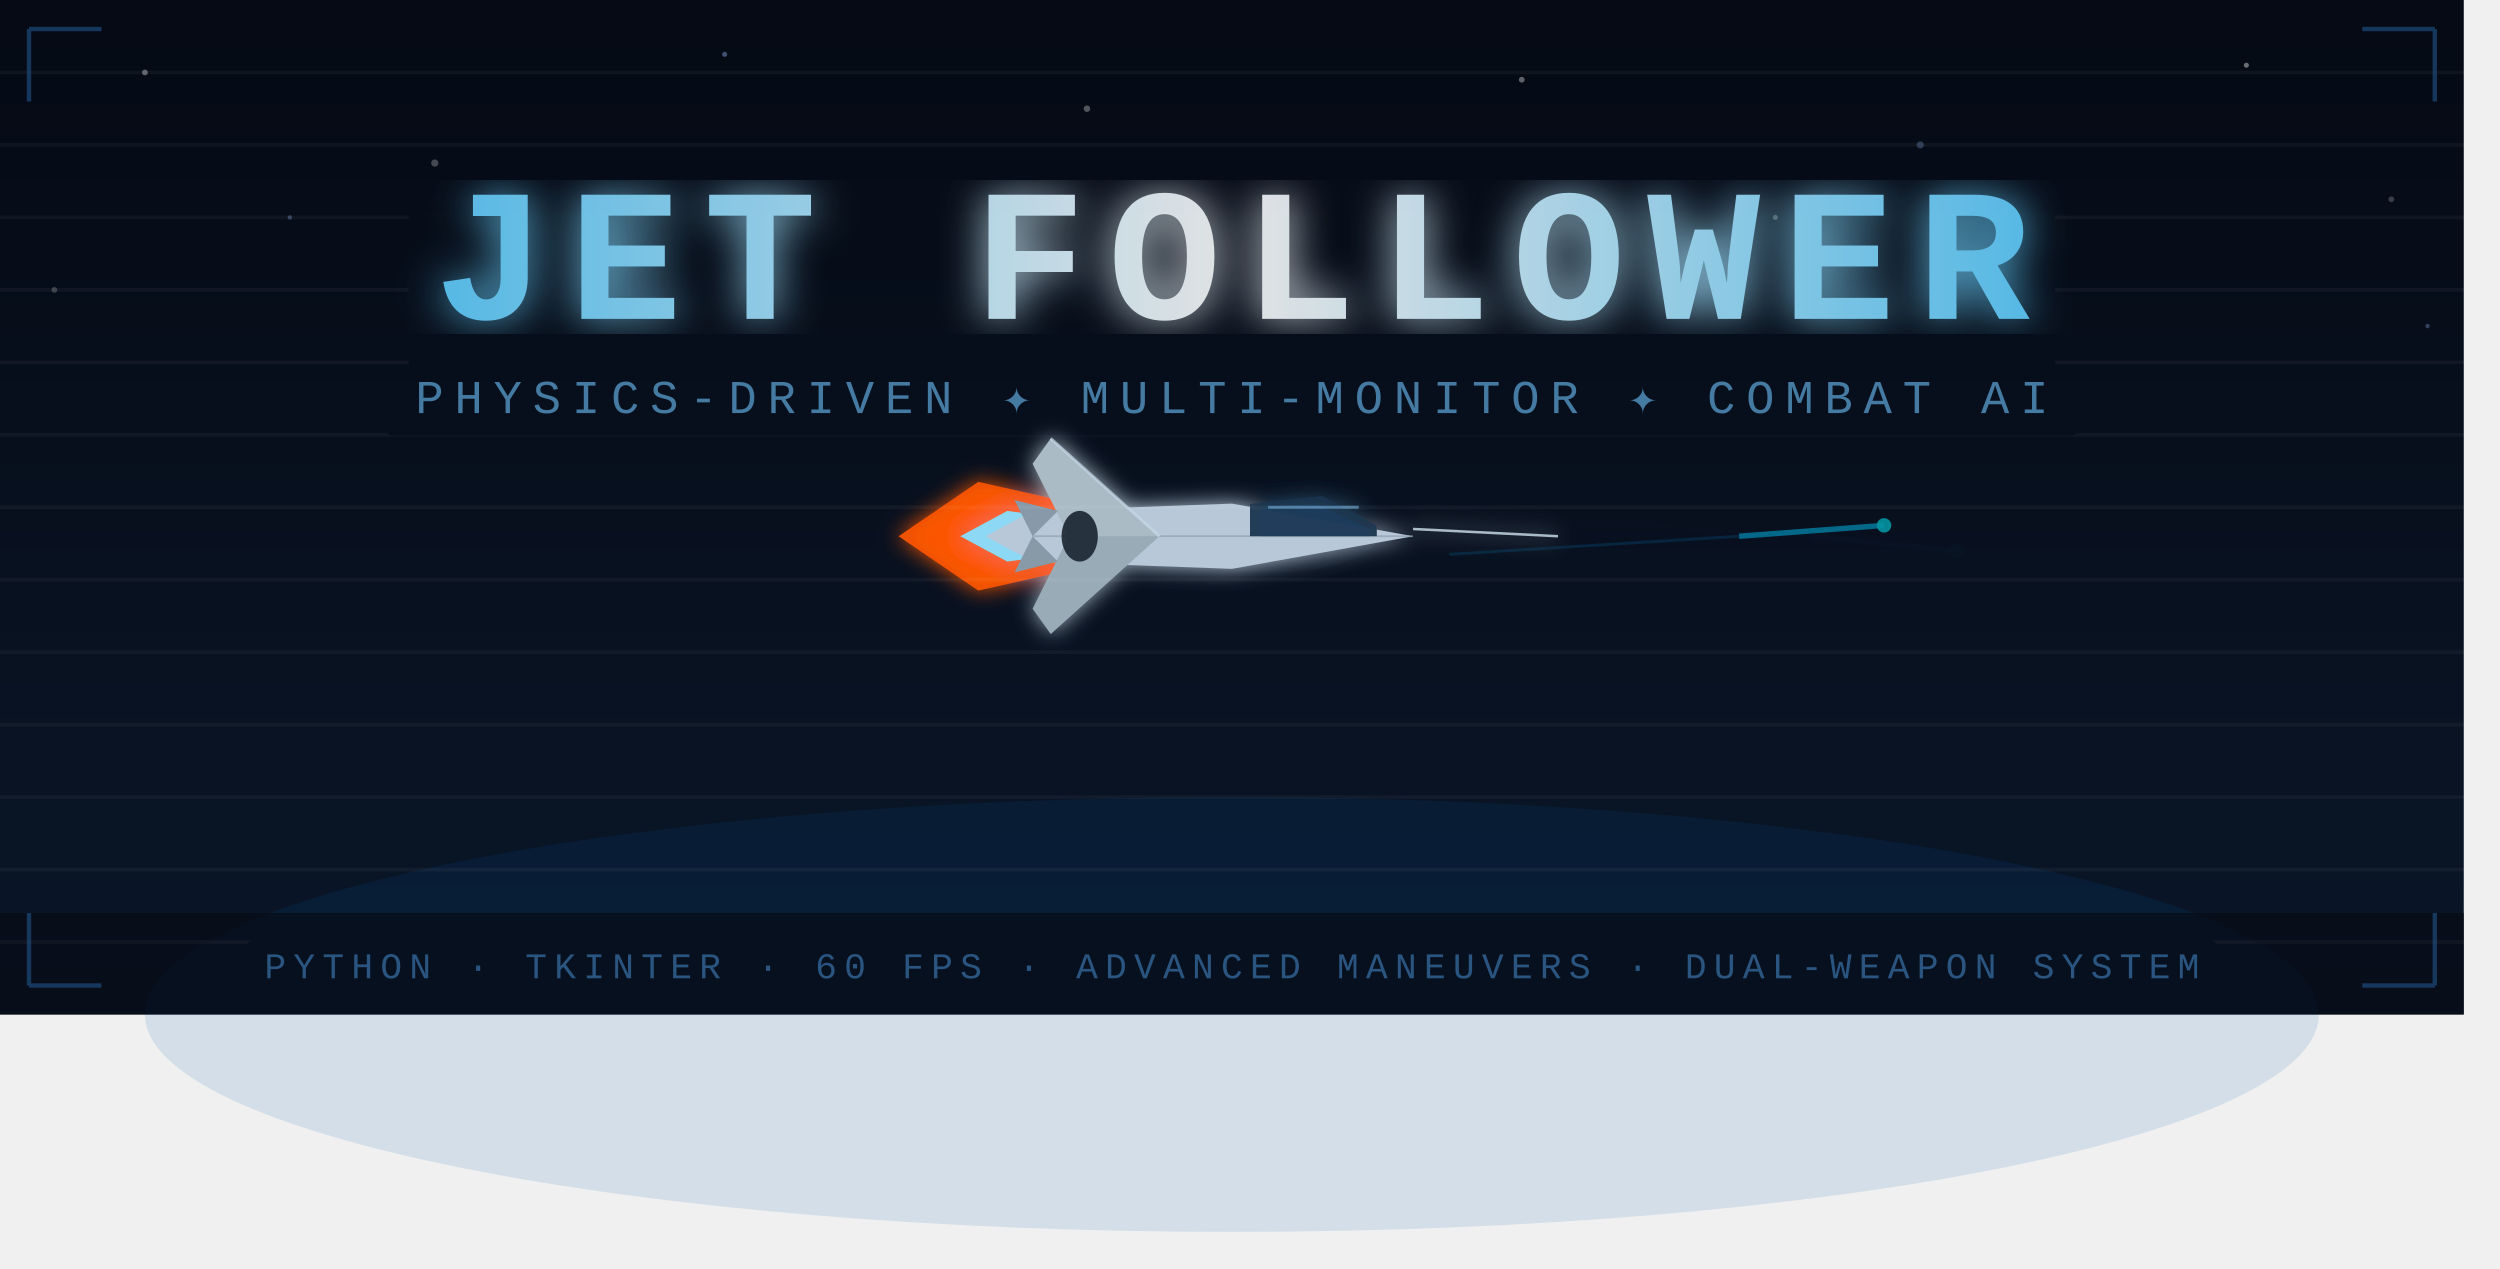
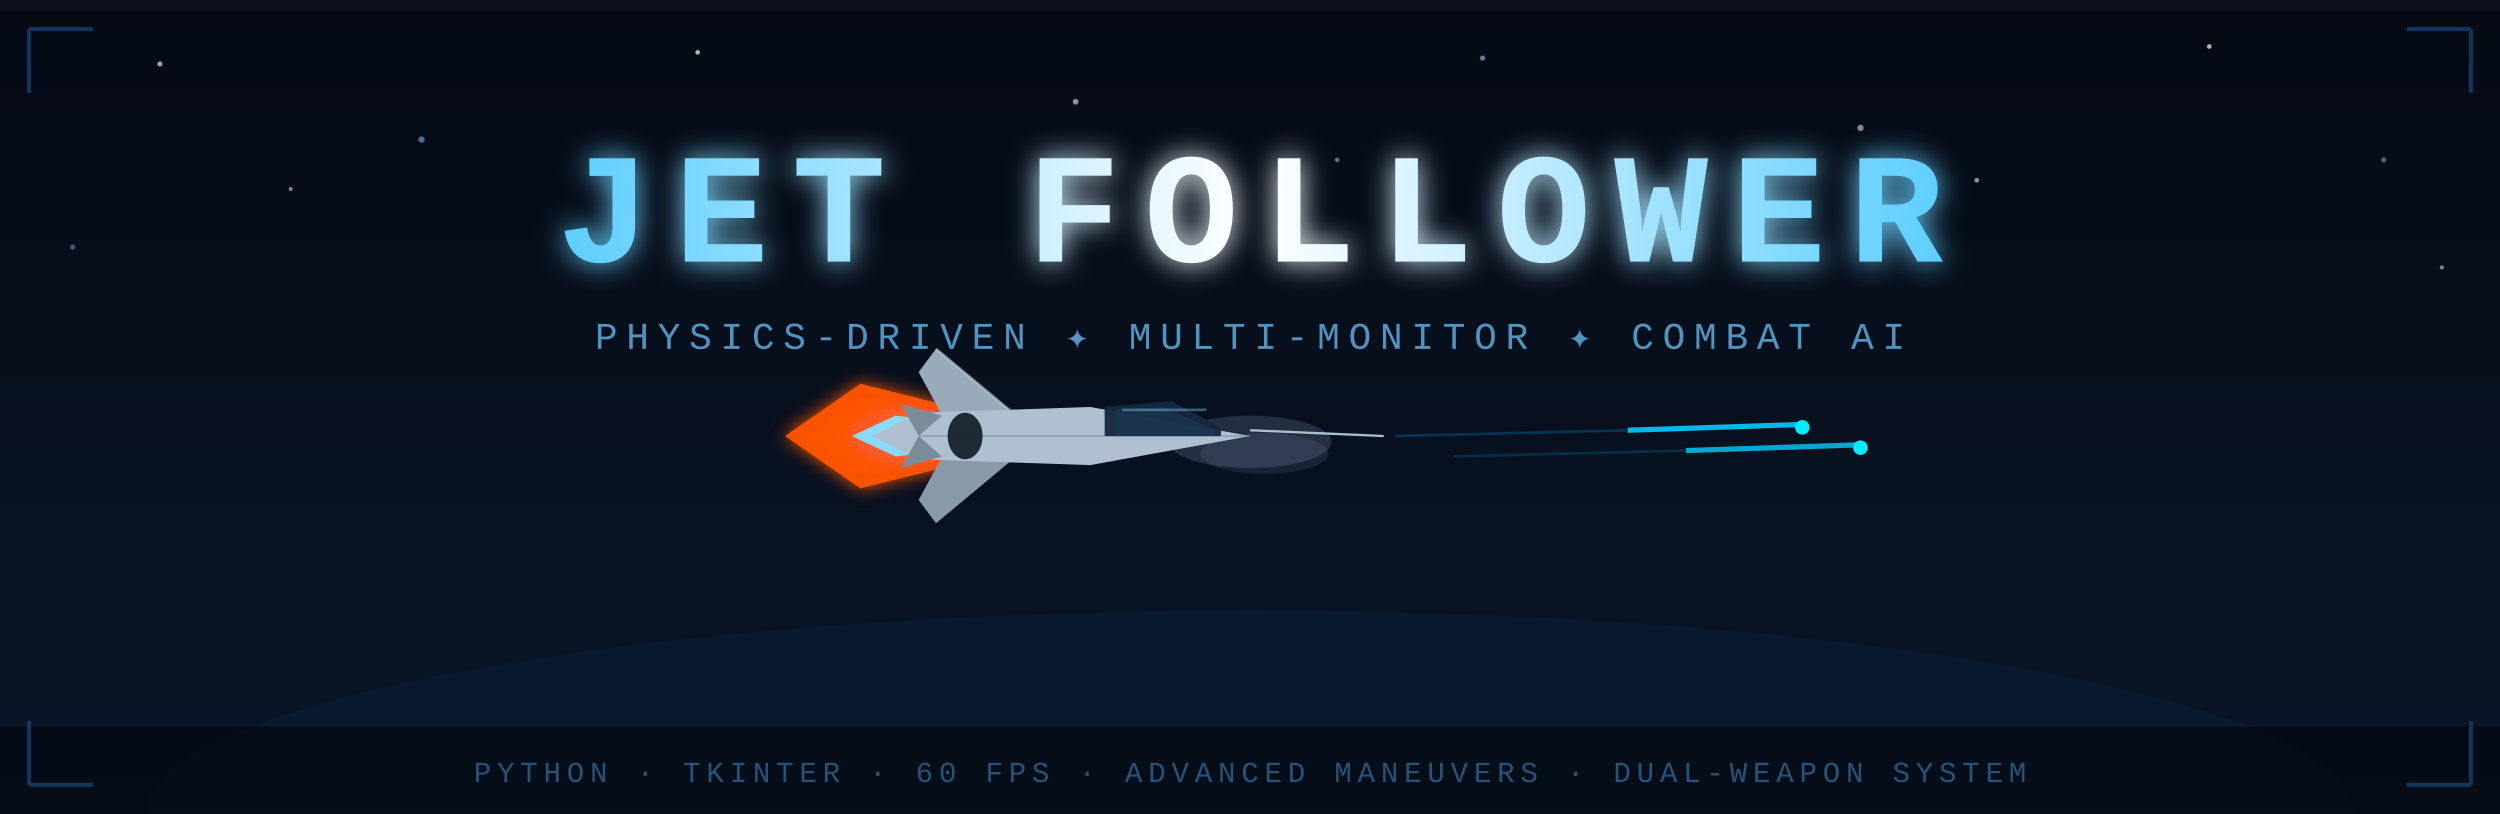
- <svg xmlns="http://www.w3.org/2000/svg" width="100%" viewBox="0 0 690 350" role="img" style="">
+ <svg xmlns="http://www.w3.org/2000/svg" width="860" height="280" viewBox="0 0 860 280" role="img">
  <defs>
    <linearGradient id="sky" x1="0" y1="0" x2="0" y2="1">
      <stop offset="0%" stop-color="#050A14" />
      <stop offset="100%" stop-color="#0A1628" />
-     </linearGradient>
-     <linearGradient id="afterburn" x1="1" y1="0" x2="0" y2="0">
-       <stop offset="0%" stop-color="#00C8FF" stop-opacity="0" />
-       <stop offset="30%" stop-color="#0099FF" stop-opacity="0.9" />
-       <stop offset="60%" stop-color="#FF6600" stop-opacity="0.8" />
-       <stop offset="100%" stop-color="#FF3300" stop-opacity="0.3" />
-     </linearGradient>
-     <linearGradient id="trailgrad" x1="1" y1="0" x2="0" y2="0">
-       <stop offset="0%" stop-color="#FF4400" stop-opacity="0" />
-       <stop offset="40%" stop-color="#FF6600" stop-opacity="0.6" />
-       <stop offset="100%" stop-color="#FF9900" stop-opacity="0.2" />
-     </linearGradient>
-     <linearGradient id="smokegrad" x1="1" y1="0" x2="0" y2="0">
-       <stop offset="0%" stop-color="#8899BB" stop-opacity="0" />
-       <stop offset="100%" stop-color="#8899BB" stop-opacity="0.18" />
    </linearGradient>
    <linearGradient id="titlegrad" x1="0" y1="0" x2="1" y2="0">
      <stop offset="0%" stop-color="#60CFFF" />
      <stop offset="50%" stop-color="#FFFFFF" />
      <stop offset="100%" stop-color="#60CFFF" />
    </linearGradient>
-     <filter id="glow">
+     <filter id="softglow" x="-30%" y="-30%" width="160%" height="160%">
+       <feGaussianBlur in="SourceGraphic" stdDeviation="5" result="blur" />
+       <feMerge>
+         <feMergeNode in="blur" />
+         <feMergeNode in="SourceGraphic" />
+       </feMerge>
+     </filter>
+     <filter id="flameglow" x="-50%" y="-50%" width="200%" height="200%">
      <feGaussianBlur in="SourceGraphic" stdDeviation="3" result="blur" />
      <feMerge>
        <feMergeNode in="blur" />
        <feMergeNode in="SourceGraphic" />
      </feMerge>
    </filter>
-     <filter id="softglow">
-       <feGaussianBlur in="SourceGraphic" stdDeviation="6" result="blur" />
-       <feMerge>
-         <feMergeNode in="blur" />
-         <feMergeNode in="SourceGraphic" />
-       </feMerge>
-     </filter>
-     <mask id="imagine-text-gaps-7lav9x" maskUnits="userSpaceOnUse">
-       <rect x="0" y="0" width="690" height="350" fill="white" />
-       <rect x="112.767" y="42.267" width="454.467" height="63.733" fill="black" rx="2" />
-       <rect x="106.467" y="101.333" width="467.067" height="18.933" fill="black" rx="2" />
-       <rect x="68.067" y="259.467" width="543.867" height="15.733" fill="black" rx="2" />
-     </mask>
+     <style>
+       @keyframes flypath {
+         0%   { transform: translate(-260px, 10px); }
+         15%  { transform: translate(-120px, -14px); }
+         35%  { transform: translate(30px,  10px); }
+         55%  { transform: translate(160px, -10px); }
+         75%  { transform: translate(280px,  12px); }
+         100% { transform: translate(440px,  0px); }
+       }
+       @keyframes resetjet {
+         0%   { transform: translate(440px, 0px); opacity: 0; }
+         1%   { transform: translate(-260px, 10px); opacity: 0; }
+         5%   { opacity: 1; }
+         100% { transform: translate(-260px, 10px); opacity: 1; }
+       }
+       @keyframes flicker {
+         0%,100% { transform: scaleX(1);   opacity: 1; }
+         30%     { transform: scaleX(0.88); opacity: 0.85; }
+         65%     { transform: scaleX(1.08); opacity: 0.95; }
+       }
+       @keyframes smokeA {
+         0%   { transform: translate(0,0) scale(1);   opacity: 0.22; }
+         100% { transform: translate(-200px, -8px) scale(2.5); opacity: 0; }
+       }
+       @keyframes smokeB {
+         0%   { transform: translate(0,0) scale(1);   opacity: 0.16; }
+         100% { transform: translate(-180px, 10px) scale(2.8); opacity: 0; }
+       }
+       @keyframes shine {
+         0%,100% { opacity: 1; }
+         50%     { opacity: 0.82; }
+       }
+       @keyframes subtitleBlink {
+         0%,100% { opacity: 0.75; }
+         50%     { opacity: 1; }
+       }
+       @keyframes missile1 {
+         0%   { transform: translate(0,0);   opacity: 0; }
+         3%   { opacity: 1; }
+         100% { transform: translate(-600px, 40px); opacity: 0; }
+       }
+       @keyframes missile2 {
+         0%   { transform: translate(0,0);   opacity: 0; }
+         3%   { opacity: 1; }
+         100% { transform: translate(-580px,-30px); opacity: 0; }
+       }
+       @keyframes scanmove {
+         0%   { transform: translateY(0); }
+         100% { transform: translateY(280px); }
+       }
+ 
+       .jet      { animation: flypath 6s cubic-bezier(0.4,0,0.6,1) infinite,
+                              resetjet 0.001s linear 6s 1 forwards; }
+       .flame    { animation: flicker 0.16s ease-in-out infinite;
+                   transform-origin: 10px 0px; }
+       .smokeA   { animation: smokeA 2.6s ease-out infinite; }
+       .smokeB   { animation: smokeB 3.2s ease-out infinite 0.9s; }
+       .title    { animation: shine 4s ease-in-out infinite; }
+       .subtitle { animation: subtitleBlink 3.2s ease-in-out infinite 1s; }
+       .m1       { animation: missile1 5.5s ease-in infinite 1.5s; }
+       .m2       { animation: missile2 5.8s ease-in infinite 3.8s; }
+       .scan     { animation: scanmove 3s linear infinite; opacity: 0.025; }
+     </style>
  </defs>
-   <rect width="680" height="280" fill="url(#sky)" style="stroke:none;color:rgb(255, 255, 255);stroke-width:1px;stroke-linecap:butt;stroke-linejoin:miter;opacity:1;font-family:&quot;Anthropic Sans&quot;, -apple-system, BlinkMacSystemFont, &quot;Segoe UI&quot;, sans-serif;font-size:16px;font-weight:400;text-anchor:start;dominant-baseline:auto" />
-   <g opacity="0.5" style="fill:rgb(0, 0, 0);stroke:none;color:rgb(255, 255, 255);stroke-width:1px;stroke-linecap:butt;stroke-linejoin:miter;opacity:0.5;font-family:&quot;Anthropic Sans&quot;, -apple-system, BlinkMacSystemFont, &quot;Segoe UI&quot;, sans-serif;font-size:16px;font-weight:400;text-anchor:start;dominant-baseline:auto">
-     <circle cx="40" cy="20" r="0.8" fill="#fff" opacity="0.7" style="fill:rgb(255, 255, 255);stroke:none;color:rgb(255, 255, 255);stroke-width:1px;stroke-linecap:butt;stroke-linejoin:miter;opacity:0.7;font-family:&quot;Anthropic Sans&quot;, -apple-system, BlinkMacSystemFont, &quot;Segoe UI&quot;, sans-serif;font-size:16px;font-weight:400;text-anchor:start;dominant-baseline:auto" />
-     <circle cx="120" cy="45" r="1" fill="#fff" opacity="0.5" style="fill:rgb(255, 255, 255);stroke:none;color:rgb(255, 255, 255);stroke-width:1px;stroke-linecap:butt;stroke-linejoin:miter;opacity:0.5;font-family:&quot;Anthropic Sans&quot;, -apple-system, BlinkMacSystemFont, &quot;Segoe UI&quot;, sans-serif;font-size:16px;font-weight:400;text-anchor:start;dominant-baseline:auto" />
-     <circle cx="200" cy="15" r="0.7" fill="#9bf" opacity="0.8" style="fill:rgb(153, 187, 255);stroke:none;color:rgb(255, 255, 255);stroke-width:1px;stroke-linecap:butt;stroke-linejoin:miter;opacity:0.8;font-family:&quot;Anthropic Sans&quot;, -apple-system, BlinkMacSystemFont, &quot;Segoe UI&quot;, sans-serif;font-size:16px;font-weight:400;text-anchor:start;dominant-baseline:auto" />
-     <circle cx="300" cy="30" r="0.9" fill="#fff" opacity="0.6" style="fill:rgb(255, 255, 255);stroke:none;color:rgb(255, 255, 255);stroke-width:1px;stroke-linecap:butt;stroke-linejoin:miter;opacity:0.6;font-family:&quot;Anthropic Sans&quot;, -apple-system, BlinkMacSystemFont, &quot;Segoe UI&quot;, sans-serif;font-size:16px;font-weight:400;text-anchor:start;dominant-baseline:auto" />
-     <circle cx="420" cy="22" r="0.8" fill="#fff" opacity="0.7" style="fill:rgb(255, 255, 255);stroke:none;color:rgb(255, 255, 255);stroke-width:1px;stroke-linecap:butt;stroke-linejoin:miter;opacity:0.7;font-family:&quot;Anthropic Sans&quot;, -apple-system, BlinkMacSystemFont, &quot;Segoe UI&quot;, sans-serif;font-size:16px;font-weight:400;text-anchor:start;dominant-baseline:auto" />
-     <circle cx="530" cy="40" r="1" fill="#9bf" opacity="0.5" style="fill:rgb(153, 187, 255);stroke:none;color:rgb(255, 255, 255);stroke-width:1px;stroke-linecap:butt;stroke-linejoin:miter;opacity:0.5;font-family:&quot;Anthropic Sans&quot;, -apple-system, BlinkMacSystemFont, &quot;Segoe UI&quot;, sans-serif;font-size:16px;font-weight:400;text-anchor:start;dominant-baseline:auto" />
-     <circle cx="620" cy="18" r="0.7" fill="#fff" opacity="0.8" style="fill:rgb(255, 255, 255);stroke:none;color:rgb(255, 255, 255);stroke-width:1px;stroke-linecap:butt;stroke-linejoin:miter;opacity:0.8;font-family:&quot;Anthropic Sans&quot;, -apple-system, BlinkMacSystemFont, &quot;Segoe UI&quot;, sans-serif;font-size:16px;font-weight:400;text-anchor:start;dominant-baseline:auto" />
-     <circle cx="660" cy="55" r="0.8" fill="#fff" opacity="0.4" style="fill:rgb(255, 255, 255);stroke:none;color:rgb(255, 255, 255);stroke-width:1px;stroke-linecap:butt;stroke-linejoin:miter;opacity:0.4;font-family:&quot;Anthropic Sans&quot;, -apple-system, BlinkMacSystemFont, &quot;Segoe UI&quot;, sans-serif;font-size:16px;font-weight:400;text-anchor:start;dominant-baseline:auto" />
-     <circle cx="80" cy="60" r="0.6" fill="#9bf" opacity="0.6" style="fill:rgb(153, 187, 255);stroke:none;color:rgb(255, 255, 255);stroke-width:1px;stroke-linecap:butt;stroke-linejoin:miter;opacity:0.6;font-family:&quot;Anthropic Sans&quot;, -apple-system, BlinkMacSystemFont, &quot;Segoe UI&quot;, sans-serif;font-size:16px;font-weight:400;text-anchor:start;dominant-baseline:auto" />
-     <circle cx="490" cy="60" r="0.7" fill="#fff" opacity="0.5" style="fill:rgb(255, 255, 255);stroke:none;color:rgb(255, 255, 255);stroke-width:1px;stroke-linecap:butt;stroke-linejoin:miter;opacity:0.5;font-family:&quot;Anthropic Sans&quot;, -apple-system, BlinkMacSystemFont, &quot;Segoe UI&quot;, sans-serif;font-size:16px;font-weight:400;text-anchor:start;dominant-baseline:auto" />
-     <circle cx="15" cy="80" r="0.8" fill="#fff" opacity="0.4" style="fill:rgb(255, 255, 255);stroke:none;color:rgb(255, 255, 255);stroke-width:1px;stroke-linecap:butt;stroke-linejoin:miter;opacity:0.4;font-family:&quot;Anthropic Sans&quot;, -apple-system, BlinkMacSystemFont, &quot;Segoe UI&quot;, sans-serif;font-size:16px;font-weight:400;text-anchor:start;dominant-baseline:auto" />
-     <circle cx="670" cy="90" r="0.6" fill="#9bf" opacity="0.6" style="fill:rgb(153, 187, 255);stroke:none;color:rgb(255, 255, 255);stroke-width:1px;stroke-linecap:butt;stroke-linejoin:miter;opacity:0.6;font-family:&quot;Anthropic Sans&quot;, -apple-system, BlinkMacSystemFont, &quot;Segoe UI&quot;, sans-serif;font-size:16px;font-weight:400;text-anchor:start;dominant-baseline:auto" />
+   <rect width="860" height="280" fill="url(#sky)" />
+   <circle cx="55" cy="22" r="0.9" fill="#fff" opacity="0.6" />
+   <circle cx="145" cy="48" r="1.1" fill="#9cf" opacity="0.5" />
+   <circle cx="240" cy="18" r="0.8" fill="#fff" opacity="0.7" />
+   <circle cx="370" cy="35" r="1.0" fill="#fff" opacity="0.55" />
+   <circle cx="510" cy="20" r="0.9" fill="#9cf" opacity="0.6" />
+   <circle cx="640" cy="44" r="1.1" fill="#fff" opacity="0.5" />
+   <circle cx="760" cy="16" r="0.8" fill="#fff" opacity="0.7" />
+   <circle cx="820" cy="55" r="0.9" fill="#9cf" opacity="0.45" />
+   <circle cx="100" cy="65" r="0.7" fill="#fff" opacity="0.5" />
+   <circle cx="680" cy="62" r="0.8" fill="#fff" opacity="0.55" />
+   <circle cx="25" cy="85" r="0.9" fill="#9cf" opacity="0.4" />
+   <circle cx="840" cy="92" r="0.7" fill="#fff" opacity="0.5" />
+   <circle cx="460" cy="55" r="0.8" fill="#fff" opacity="0.4" />
+   <ellipse cx="430" cy="280" rx="380" ry="70" fill="#004488" opacity="0.1" />
+   <g class="smokeA" style="transform-origin: 430px 152px">
+     <ellipse cx="430" cy="152" rx="28" ry="9" fill="#8899BB" opacity="0.22" />
  </g>
-   <ellipse cx="340" cy="280" rx="300" ry="60" fill="#0055AA" opacity="0.12" style="fill:rgb(0, 85, 170);stroke:none;color:rgb(255, 255, 255);stroke-width:1px;stroke-linecap:butt;stroke-linejoin:miter;opacity:0.12;font-family:&quot;Anthropic Sans&quot;, -apple-system, BlinkMacSystemFont, &quot;Segoe UI&quot;, sans-serif;font-size:16px;font-weight:400;text-anchor:start;dominant-baseline:auto" />
-   <g style="transform-origin: 520px 145px;fill:rgb(0, 0, 0);stroke:none;color:rgb(255, 255, 255);stroke-width:1px;stroke-linecap:butt;stroke-linejoin:miter;opacity:0.589;font-family:&quot;Anthropic Sans&quot;, -apple-system, BlinkMacSystemFont, &quot;Segoe UI&quot;, sans-serif;font-size:16px;font-weight:400;text-anchor:start;dominant-baseline:auto">
-     <line x1="520" y1="145" x2="480" y2="148" stroke="#00CCFF" stroke-width="1.5" opacity="0.8" style="fill:rgb(0, 0, 0);stroke:rgb(0, 204, 255);color:rgb(255, 255, 255);stroke-width:1.5px;stroke-linecap:butt;stroke-linejoin:miter;opacity:0.8;font-family:&quot;Anthropic Sans&quot;, -apple-system, BlinkMacSystemFont, &quot;Segoe UI&quot;, sans-serif;font-size:16px;font-weight:400;text-anchor:start;dominant-baseline:auto" />
-     <circle cx="520" cy="145" r="2" fill="#00EEFF" opacity="0.9" style="fill:rgb(0, 238, 255);stroke:none;color:rgb(255, 255, 255);stroke-width:1px;stroke-linecap:butt;stroke-linejoin:miter;opacity:0.9;font-family:&quot;Anthropic Sans&quot;, -apple-system, BlinkMacSystemFont, &quot;Segoe UI&quot;, sans-serif;font-size:16px;font-weight:400;text-anchor:start;dominant-baseline:auto" />
-     <line x1="480" y1="148" x2="400" y2="153" stroke="#0088CC" stroke-width="0.8" opacity="0.3" style="fill:rgb(0, 0, 0);stroke:rgb(0, 136, 204);color:rgb(255, 255, 255);stroke-width:0.8px;stroke-linecap:butt;stroke-linejoin:miter;opacity:0.3;font-family:&quot;Anthropic Sans&quot;, -apple-system, BlinkMacSystemFont, &quot;Segoe UI&quot;, sans-serif;font-size:16px;font-weight:400;text-anchor:start;dominant-baseline:auto" />
+   <g class="smokeB" style="transform-origin: 435px 156px">
+     <ellipse cx="435" cy="156" rx="22" ry="7" fill="#7788AA" opacity="0.16" />
  </g>
-   <g style="transform-origin: 540px 152px;fill:rgb(0, 0, 0);stroke:none;color:rgb(255, 255, 255);stroke-width:1px;stroke-linecap:butt;stroke-linejoin:miter;opacity:0.019;font-family:&quot;Anthropic Sans&quot;, -apple-system, BlinkMacSystemFont, &quot;Segoe UI&quot;, sans-serif;font-size:16px;font-weight:400;text-anchor:start;dominant-baseline:auto">
-     <line x1="540" y1="152" x2="500" y2="148" stroke="#00CCFF" stroke-width="1.5" opacity="0.7" style="fill:rgb(0, 0, 0);stroke:rgb(0, 204, 255);color:rgb(255, 255, 255);stroke-width:1.5px;stroke-linecap:butt;stroke-linejoin:miter;opacity:0.7;font-family:&quot;Anthropic Sans&quot;, -apple-system, BlinkMacSystemFont, &quot;Segoe UI&quot;, sans-serif;font-size:16px;font-weight:400;text-anchor:start;dominant-baseline:auto" />
-     <circle cx="540" cy="152" r="2" fill="#00EEFF" opacity="0.8" style="fill:rgb(0, 238, 255);stroke:none;color:rgb(255, 255, 255);stroke-width:1px;stroke-linecap:butt;stroke-linejoin:miter;opacity:0.8;font-family:&quot;Anthropic Sans&quot;, -apple-system, BlinkMacSystemFont, &quot;Segoe UI&quot;, sans-serif;font-size:16px;font-weight:400;text-anchor:start;dominant-baseline:auto" />
-     <line x1="500" y1="148" x2="420" y2="143" stroke="#0088CC" stroke-width="0.8" opacity="0.25" style="fill:rgb(0, 0, 0);stroke:rgb(0, 136, 204);color:rgb(255, 255, 255);stroke-width:0.8px;stroke-linecap:butt;stroke-linejoin:miter;opacity:0.25;font-family:&quot;Anthropic Sans&quot;, -apple-system, BlinkMacSystemFont, &quot;Segoe UI&quot;, sans-serif;font-size:16px;font-weight:400;text-anchor:start;dominant-baseline:auto" />
+   <g class="m1" style="transform-origin: 620px 148px">
+     <line x1="560" y1="148" x2="620" y2="146" stroke="#00CCFF" stroke-width="1.8" opacity="0.9" />
+     <circle cx="620" cy="147" r="2.5" fill="#00EEFF" />
+     <line x1="480" y1="150" x2="560" y2="148" stroke="#0077BB" stroke-width="0.9" opacity="0.35" />
  </g>
-   <g style="transform-origin: 350px 148px;fill:rgb(0, 0, 0);stroke:none;color:rgb(255, 255, 255);stroke-width:1px;stroke-linecap:butt;stroke-linejoin:miter;opacity:0.177;font-family:&quot;Anthropic Sans&quot;, -apple-system, BlinkMacSystemFont, &quot;Segoe UI&quot;, sans-serif;font-size:16px;font-weight:400;text-anchor:start;dominant-baseline:auto">
-     <ellipse cx="350" cy="148" rx="30" ry="10" fill="#8899BB" opacity="0.18" style="fill:rgb(136, 153, 187);stroke:none;color:rgb(255, 255, 255);stroke-width:1px;stroke-linecap:butt;stroke-linejoin:miter;opacity:0.18;font-family:&quot;Anthropic Sans&quot;, -apple-system, BlinkMacSystemFont, &quot;Segoe UI&quot;, sans-serif;font-size:16px;font-weight:400;text-anchor:start;dominant-baseline:auto" />
+   <g class="m2" style="transform-origin: 640px 155px">
+     <line x1="580" y1="155" x2="640" y2="153" stroke="#00CCFF" stroke-width="1.8" opacity="0.8" />
+     <circle cx="640" cy="154" r="2.5" fill="#00EEFF" />
+     <line x1="500" y1="157" x2="580" y2="155" stroke="#0077BB" stroke-width="0.9" opacity="0.28" />
  </g>
-   <g style="transform-origin: 355px 152px;fill:rgb(0, 0, 0);stroke:none;color:rgb(255, 255, 255);stroke-width:1px;stroke-linecap:butt;stroke-linejoin:miter;opacity:0.087;font-family:&quot;Anthropic Sans&quot;, -apple-system, BlinkMacSystemFont, &quot;Segoe UI&quot;, sans-serif;font-size:16px;font-weight:400;text-anchor:start;dominant-baseline:auto">
-     <ellipse cx="355" cy="152" rx="24" ry="8" fill="#7788AA" opacity="0.14" style="fill:rgb(119, 136, 170);stroke:none;color:rgb(255, 255, 255);stroke-width:1px;stroke-linecap:butt;stroke-linejoin:miter;opacity:0.14;font-family:&quot;Anthropic Sans&quot;, -apple-system, BlinkMacSystemFont, &quot;Segoe UI&quot;, sans-serif;font-size:16px;font-weight:400;text-anchor:start;dominant-baseline:auto" />
+   <g class="jet" style="transform-origin: 430px 150px">
+     <g class="flame" style="transform-origin: 340px 150px" filter="url(#flameglow)">
+       <polygon points="340,143 296,132 270,150 296,168 340,157" fill="#FF5500" opacity="0.92" />
+       <polygon points="338,146 308,143 293,150 308,157 338,154" fill="#88DDFF" opacity="0.97" />
+       <polygon points="337,148 318,147 310,150 318,153 337,152" fill="#EEFFFF" opacity="1" />
+     </g>
+     <polygon points="358,150 322,180 316,172 328,150" fill="#8899A8" />
+     <polygon points="358,150 322,120 316,128 328,150" fill="#99AABB" />
+     <line x1="358" y1="150" x2="322" y2="120" stroke="#C0D0E0" stroke-width="0.9" opacity="0.6" />
+     <polygon points="430,150 375,140 316,142 300,150 316,158 375,160" fill="#B0C0D0" />
+     <line x1="316" y1="150" x2="430" y2="150" stroke="#7888A0" stroke-width="0.6" opacity="0.55" />
+     <polygon points="420,147 403,138 380,140 380,150 420,150" fill="#162840" opacity="0.96" />
+     <polygon points="418,148 400,140 384,141 384,150 418,150" fill="#1C3A56" opacity="0.55" />
+     <line x1="386" y1="141" x2="415" y2="141" stroke="#7ABEEE" stroke-width="0.9" opacity="0.45" />
+     <polygon points="430,150 436,150 476,150" fill="#8FAAB8" />
+     <line x1="430" y1="148" x2="476" y2="150" stroke="#A8C0CC" stroke-width="0.8" />
+     <polygon points="316,150 310,139 324,143" fill="#7A8C9A" />
+     <polygon points="316,150 310,161 324,157" fill="#7A8C9A" />
+     <ellipse cx="332" cy="150" rx="6" ry="8" fill="#111E28" opacity="0.92" />
  </g>
-   <g style="transform-origin: 350px 148px;fill:rgb(0, 0, 0);stroke:none;color:rgb(255, 255, 255);stroke-width:1px;stroke-linecap:butt;stroke-linejoin:miter;opacity:1;font-family:&quot;Anthropic Sans&quot;, -apple-system, BlinkMacSystemFont, &quot;Segoe UI&quot;, sans-serif;font-size:16px;font-weight:400;text-anchor:start;dominant-baseline:auto" filter="url(#glow)">
-     <g style="fill:rgb(0, 0, 0);stroke:none;color:rgb(255, 255, 255);stroke-width:1px;stroke-linecap:butt;stroke-linejoin:miter;opacity:0.993;font-family:&quot;Anthropic Sans&quot;, -apple-system, BlinkMacSystemFont, &quot;Segoe UI&quot;, sans-serif;font-size:16px;font-weight:400;text-anchor:start;dominant-baseline:auto">
-       <polygon points="310,142 270,133 248,148 270,163 310,154" fill="#FF5500" opacity="0.9" style="fill:rgb(255, 85, 0);stroke:none;color:rgb(255, 255, 255);stroke-width:1px;stroke-linecap:butt;stroke-linejoin:miter;opacity:0.9;font-family:&quot;Anthropic Sans&quot;, -apple-system, BlinkMacSystemFont, &quot;Segoe UI&quot;, sans-serif;font-size:16px;font-weight:400;text-anchor:start;dominant-baseline:auto" />
-       <polygon points="308,145 278,141 265,148 278,155 308,151" fill="#88DDFF" opacity="0.95" style="fill:rgb(136, 221, 255);stroke:none;color:rgb(255, 255, 255);stroke-width:1px;stroke-linecap:butt;stroke-linejoin:miter;opacity:0.95;font-family:&quot;Anthropic Sans&quot;, -apple-system, BlinkMacSystemFont, &quot;Segoe UI&quot;, sans-serif;font-size:16px;font-weight:400;text-anchor:start;dominant-baseline:auto" />
-       <polygon points="307,147 288,145 282,148 288,151 307,149" fill="#EEFFFF" opacity="1" style="fill:rgb(238, 255, 255);stroke:none;color:rgb(255, 255, 255);stroke-width:1px;stroke-linecap:butt;stroke-linejoin:miter;opacity:1;font-family:&quot;Anthropic Sans&quot;, -apple-system, BlinkMacSystemFont, &quot;Segoe UI&quot;, sans-serif;font-size:16px;font-weight:400;text-anchor:start;dominant-baseline:auto" />
-     </g>
-     <polygon points="390,148 340,139 285,141 272,148 285,155 340,157" fill="#B8C8D8" style="fill:rgb(184, 200, 216);stroke:none;color:rgb(255, 255, 255);stroke-width:1px;stroke-linecap:butt;stroke-linejoin:miter;opacity:1;font-family:&quot;Anthropic Sans&quot;, -apple-system, BlinkMacSystemFont, &quot;Segoe UI&quot;, sans-serif;font-size:16px;font-weight:400;text-anchor:start;dominant-baseline:auto" />
-     <line x1="285" y1="148" x2="390" y2="148" stroke="#8899AA" stroke-width="0.5" opacity="0.6" style="fill:rgb(0, 0, 0);stroke:rgb(136, 153, 170);color:rgb(255, 255, 255);stroke-width:0.5px;stroke-linecap:butt;stroke-linejoin:miter;opacity:0.6;font-family:&quot;Anthropic Sans&quot;, -apple-system, BlinkMacSystemFont, &quot;Segoe UI&quot;, sans-serif;font-size:16px;font-weight:400;text-anchor:start;dominant-baseline:auto" />
-     <polygon points="380,145 365,137 345,139 345,148 380,148" fill="#1A3550" opacity="0.95" style="fill:rgb(26, 53, 80);stroke:none;color:rgb(255, 255, 255);stroke-width:1px;stroke-linecap:butt;stroke-linejoin:miter;opacity:0.95;font-family:&quot;Anthropic Sans&quot;, -apple-system, BlinkMacSystemFont, &quot;Segoe UI&quot;, sans-serif;font-size:16px;font-weight:400;text-anchor:start;dominant-baseline:auto" />
-     <polygon points="378,146 363,139 348,140 348,148 378,148" fill="#1E4060" opacity="0.6" style="fill:rgb(30, 64, 96);stroke:none;color:rgb(255, 255, 255);stroke-width:1px;stroke-linecap:butt;stroke-linejoin:miter;opacity:0.6;font-family:&quot;Anthropic Sans&quot;, -apple-system, BlinkMacSystemFont, &quot;Segoe UI&quot;, sans-serif;font-size:16px;font-weight:400;text-anchor:start;dominant-baseline:auto" />
-     <line x1="350" y1="140" x2="375" y2="140" stroke="#7BBFEE" stroke-width="0.8" opacity="0.5" style="fill:rgb(0, 0, 0);stroke:rgb(123, 191, 238);color:rgb(255, 255, 255);stroke-width:0.8px;stroke-linecap:butt;stroke-linejoin:miter;opacity:0.5;font-family:&quot;Anthropic Sans&quot;, -apple-system, BlinkMacSystemFont, &quot;Segoe UI&quot;, sans-serif;font-size:16px;font-weight:400;text-anchor:start;dominant-baseline:auto" />
-     <polygon points="390,148 395,148 430,148" fill="#99AABC" style="fill:rgb(153, 170, 188);stroke:none;color:rgb(255, 255, 255);stroke-width:1px;stroke-linecap:butt;stroke-linejoin:miter;opacity:1;font-family:&quot;Anthropic Sans&quot;, -apple-system, BlinkMacSystemFont, &quot;Segoe UI&quot;, sans-serif;font-size:16px;font-weight:400;text-anchor:start;dominant-baseline:auto" />
-     <line x1="390" y1="146" x2="430" y2="148" stroke="#AABBC8" stroke-width="0.7" style="fill:rgb(0, 0, 0);stroke:rgb(170, 187, 200);color:rgb(255, 255, 255);stroke-width:0.7px;stroke-linecap:butt;stroke-linejoin:miter;opacity:1;font-family:&quot;Anthropic Sans&quot;, -apple-system, BlinkMacSystemFont, &quot;Segoe UI&quot;, sans-serif;font-size:16px;font-weight:400;text-anchor:start;dominant-baseline:auto" />
-     <polygon points="320,148 290,175 285,168 295,148" fill="#9AABB8" style="fill:rgb(154, 171, 184);stroke:none;color:rgb(255, 255, 255);stroke-width:1px;stroke-linecap:butt;stroke-linejoin:miter;opacity:1;font-family:&quot;Anthropic Sans&quot;, -apple-system, BlinkMacSystemFont, &quot;Segoe UI&quot;, sans-serif;font-size:16px;font-weight:400;text-anchor:start;dominant-baseline:auto" />
-     <polygon points="320,148 290,121 285,128 295,148" fill="#AABBC5" style="fill:rgb(170, 187, 197);stroke:none;color:rgb(255, 255, 255);stroke-width:1px;stroke-linecap:butt;stroke-linejoin:miter;opacity:1;font-family:&quot;Anthropic Sans&quot;, -apple-system, BlinkMacSystemFont, &quot;Segoe UI&quot;, sans-serif;font-size:16px;font-weight:400;text-anchor:start;dominant-baseline:auto" />
-     <line x1="320" y1="148" x2="290" y2="121" stroke="#C8D8E8" stroke-width="0.8" opacity="0.7" style="fill:rgb(0, 0, 0);stroke:rgb(200, 216, 232);color:rgb(255, 255, 255);stroke-width:0.8px;stroke-linecap:butt;stroke-linejoin:miter;opacity:0.7;font-family:&quot;Anthropic Sans&quot;, -apple-system, BlinkMacSystemFont, &quot;Segoe UI&quot;, sans-serif;font-size:16px;font-weight:400;text-anchor:start;dominant-baseline:auto" />
-     <polygon points="285,148 280,138 292,141" fill="#889AAA" style="fill:rgb(136, 154, 170);stroke:none;color:rgb(255, 255, 255);stroke-width:1px;stroke-linecap:butt;stroke-linejoin:miter;opacity:1;font-family:&quot;Anthropic Sans&quot;, -apple-system, BlinkMacSystemFont, &quot;Segoe UI&quot;, sans-serif;font-size:16px;font-weight:400;text-anchor:start;dominant-baseline:auto" />
-     <polygon points="285,148 280,158 292,155" fill="#8899A8" style="fill:rgb(136, 153, 168);stroke:none;color:rgb(255, 255, 255);stroke-width:1px;stroke-linecap:butt;stroke-linejoin:miter;opacity:1;font-family:&quot;Anthropic Sans&quot;, -apple-system, BlinkMacSystemFont, &quot;Segoe UI&quot;, sans-serif;font-size:16px;font-weight:400;text-anchor:start;dominant-baseline:auto" />
-     <ellipse cx="298" cy="148" rx="5" ry="7" fill="#1A2530" opacity="0.9" style="fill:rgb(26, 37, 48);stroke:none;color:rgb(255, 255, 255);stroke-width:1px;stroke-linecap:butt;stroke-linejoin:miter;opacity:0.9;font-family:&quot;Anthropic Sans&quot;, -apple-system, BlinkMacSystemFont, &quot;Segoe UI&quot;, sans-serif;font-size:16px;font-weight:400;text-anchor:start;dominant-baseline:auto" />
-   </g>
-   <text x="340" y="88" font-family="'Courier New', monospace" font-weight="700" font-size="52" text-anchor="middle" letter-spacing="6" fill="url(#titlegrad)" filter="url(#softglow)" style="stroke:none;color:rgb(255, 255, 255);stroke-width:1px;stroke-linecap:butt;stroke-linejoin:miter;opacity:0.88;font-family:&quot;Courier New&quot;, monospace;font-size:52px;font-weight:700;text-anchor:middle;dominant-baseline:auto">
-     JET FOLLOWER
-   </text>
-   <text x="340" y="114" font-family="'Courier New', monospace" font-weight="400" font-size="13" text-anchor="middle" letter-spacing="3" fill="#60AADD" opacity="0.85" style="fill:rgb(96, 170, 221);stroke:none;color:rgb(255, 255, 255);stroke-width:1px;stroke-linecap:butt;stroke-linejoin:miter;opacity:0.7;font-family:&quot;Courier New&quot;, monospace;font-size:13px;font-weight:400;text-anchor:middle;dominant-baseline:auto">
-     PHYSICS-DRIVEN ✦ MULTI-MONITOR ✦ COMBAT AI
-   </text>
-   <rect x="0" y="252" width="680" height="28" fill="#050A14" opacity="0.7" style="fill:rgb(5, 10, 20);stroke:none;color:rgb(255, 255, 255);stroke-width:1px;stroke-linecap:butt;stroke-linejoin:miter;opacity:0.7;font-family:&quot;Anthropic Sans&quot;, -apple-system, BlinkMacSystemFont, &quot;Segoe UI&quot;, sans-serif;font-size:16px;font-weight:400;text-anchor:start;dominant-baseline:auto" />
-   <text x="340" y="270" font-family="'Courier New', monospace" font-size="10" text-anchor="middle" letter-spacing="2" fill="#336699" opacity="0.8" style="fill:rgb(51, 102, 153);stroke:none;color:rgb(255, 255, 255);stroke-width:1px;stroke-linecap:butt;stroke-linejoin:miter;opacity:0.8;font-family:&quot;Courier New&quot;, monospace;font-size:10px;font-weight:400;text-anchor:middle;dominant-baseline:auto">
-     PYTHON · TKINTER · 60 FPS · ADVANCED MANEUVERS · DUAL-WEAPON SYSTEM
-   </text>
-   <g opacity="0.04" style="fill:rgb(0, 0, 0);stroke:none;color:rgb(255, 255, 255);stroke-width:1px;stroke-linecap:butt;stroke-linejoin:miter;opacity:0.04;font-family:&quot;Anthropic Sans&quot;, -apple-system, BlinkMacSystemFont, &quot;Segoe UI&quot;, sans-serif;font-size:16px;font-weight:400;text-anchor:start;dominant-baseline:auto">
-     <line x1="0" y1="20" x2="680" y2="20" stroke="#fff" stroke-width="1" style="fill:rgb(0, 0, 0);stroke:rgb(255, 255, 255);color:rgb(255, 255, 255);stroke-width:1px;stroke-linecap:butt;stroke-linejoin:miter;opacity:1;font-family:&quot;Anthropic Sans&quot;, -apple-system, BlinkMacSystemFont, &quot;Segoe UI&quot;, sans-serif;font-size:16px;font-weight:400;text-anchor:start;dominant-baseline:auto" />
-     <line x1="0" y1="40" x2="680" y2="40" stroke="#fff" stroke-width="1" style="fill:rgb(0, 0, 0);stroke:rgb(255, 255, 255);color:rgb(255, 255, 255);stroke-width:1px;stroke-linecap:butt;stroke-linejoin:miter;opacity:1;font-family:&quot;Anthropic Sans&quot;, -apple-system, BlinkMacSystemFont, &quot;Segoe UI&quot;, sans-serif;font-size:16px;font-weight:400;text-anchor:start;dominant-baseline:auto" />
-     <line x1="0" y1="60" x2="680" y2="60" stroke="#fff" stroke-width="1" mask="url(#imagine-text-gaps-7lav9x)" style="fill:rgb(0, 0, 0);stroke:rgb(255, 255, 255);color:rgb(255, 255, 255);stroke-width:1px;stroke-linecap:butt;stroke-linejoin:miter;opacity:1;font-family:&quot;Anthropic Sans&quot;, -apple-system, BlinkMacSystemFont, &quot;Segoe UI&quot;, sans-serif;font-size:16px;font-weight:400;text-anchor:start;dominant-baseline:auto" />
-     <line x1="0" y1="80" x2="680" y2="80" stroke="#fff" stroke-width="1" mask="url(#imagine-text-gaps-7lav9x)" style="fill:rgb(0, 0, 0);stroke:rgb(255, 255, 255);color:rgb(255, 255, 255);stroke-width:1px;stroke-linecap:butt;stroke-linejoin:miter;opacity:1;font-family:&quot;Anthropic Sans&quot;, -apple-system, BlinkMacSystemFont, &quot;Segoe UI&quot;, sans-serif;font-size:16px;font-weight:400;text-anchor:start;dominant-baseline:auto" />
-     <line x1="0" y1="100" x2="680" y2="100" stroke="#fff" stroke-width="1" mask="url(#imagine-text-gaps-7lav9x)" style="fill:rgb(0, 0, 0);stroke:rgb(255, 255, 255);color:rgb(255, 255, 255);stroke-width:1px;stroke-linecap:butt;stroke-linejoin:miter;opacity:1;font-family:&quot;Anthropic Sans&quot;, -apple-system, BlinkMacSystemFont, &quot;Segoe UI&quot;, sans-serif;font-size:16px;font-weight:400;text-anchor:start;dominant-baseline:auto" />
-     <line x1="0" y1="120" x2="680" y2="120" stroke="#fff" stroke-width="1" mask="url(#imagine-text-gaps-7lav9x)" style="fill:rgb(0, 0, 0);stroke:rgb(255, 255, 255);color:rgb(255, 255, 255);stroke-width:1px;stroke-linecap:butt;stroke-linejoin:miter;opacity:1;font-family:&quot;Anthropic Sans&quot;, -apple-system, BlinkMacSystemFont, &quot;Segoe UI&quot;, sans-serif;font-size:16px;font-weight:400;text-anchor:start;dominant-baseline:auto" />
-     <line x1="0" y1="140" x2="680" y2="140" stroke="#fff" stroke-width="1" style="fill:rgb(0, 0, 0);stroke:rgb(255, 255, 255);color:rgb(255, 255, 255);stroke-width:1px;stroke-linecap:butt;stroke-linejoin:miter;opacity:1;font-family:&quot;Anthropic Sans&quot;, -apple-system, BlinkMacSystemFont, &quot;Segoe UI&quot;, sans-serif;font-size:16px;font-weight:400;text-anchor:start;dominant-baseline:auto" />
-     <line x1="0" y1="160" x2="680" y2="160" stroke="#fff" stroke-width="1" style="fill:rgb(0, 0, 0);stroke:rgb(255, 255, 255);color:rgb(255, 255, 255);stroke-width:1px;stroke-linecap:butt;stroke-linejoin:miter;opacity:1;font-family:&quot;Anthropic Sans&quot;, -apple-system, BlinkMacSystemFont, &quot;Segoe UI&quot;, sans-serif;font-size:16px;font-weight:400;text-anchor:start;dominant-baseline:auto" />
-     <line x1="0" y1="180" x2="680" y2="180" stroke="#fff" stroke-width="1" style="fill:rgb(0, 0, 0);stroke:rgb(255, 255, 255);color:rgb(255, 255, 255);stroke-width:1px;stroke-linecap:butt;stroke-linejoin:miter;opacity:1;font-family:&quot;Anthropic Sans&quot;, -apple-system, BlinkMacSystemFont, &quot;Segoe UI&quot;, sans-serif;font-size:16px;font-weight:400;text-anchor:start;dominant-baseline:auto" />
-     <line x1="0" y1="200" x2="680" y2="200" stroke="#fff" stroke-width="1" style="fill:rgb(0, 0, 0);stroke:rgb(255, 255, 255);color:rgb(255, 255, 255);stroke-width:1px;stroke-linecap:butt;stroke-linejoin:miter;opacity:1;font-family:&quot;Anthropic Sans&quot;, -apple-system, BlinkMacSystemFont, &quot;Segoe UI&quot;, sans-serif;font-size:16px;font-weight:400;text-anchor:start;dominant-baseline:auto" />
-     <line x1="0" y1="220" x2="680" y2="220" stroke="#fff" stroke-width="1" style="fill:rgb(0, 0, 0);stroke:rgb(255, 255, 255);color:rgb(255, 255, 255);stroke-width:1px;stroke-linecap:butt;stroke-linejoin:miter;opacity:1;font-family:&quot;Anthropic Sans&quot;, -apple-system, BlinkMacSystemFont, &quot;Segoe UI&quot;, sans-serif;font-size:16px;font-weight:400;text-anchor:start;dominant-baseline:auto" />
-     <line x1="0" y1="240" x2="680" y2="240" stroke="#fff" stroke-width="1" style="fill:rgb(0, 0, 0);stroke:rgb(255, 255, 255);color:rgb(255, 255, 255);stroke-width:1px;stroke-linecap:butt;stroke-linejoin:miter;opacity:1;font-family:&quot;Anthropic Sans&quot;, -apple-system, BlinkMacSystemFont, &quot;Segoe UI&quot;, sans-serif;font-size:16px;font-weight:400;text-anchor:start;dominant-baseline:auto" />
-     <line x1="0" y1="260" x2="680" y2="260" stroke="#fff" stroke-width="1" mask="url(#imagine-text-gaps-7lav9x)" style="fill:rgb(0, 0, 0);stroke:rgb(255, 255, 255);color:rgb(255, 255, 255);stroke-width:1px;stroke-linecap:butt;stroke-linejoin:miter;opacity:1;font-family:&quot;Anthropic Sans&quot;, -apple-system, BlinkMacSystemFont, &quot;Segoe UI&quot;, sans-serif;font-size:16px;font-weight:400;text-anchor:start;dominant-baseline:auto" />
-   </g>
-   <g stroke="#1E4A7A" stroke-width="1.2" fill="none" opacity="0.7" style="fill:none;stroke:rgb(30, 74, 122);color:rgb(255, 255, 255);stroke-width:1.2px;stroke-linecap:butt;stroke-linejoin:miter;opacity:0.7;font-family:&quot;Anthropic Sans&quot;, -apple-system, BlinkMacSystemFont, &quot;Segoe UI&quot;, sans-serif;font-size:16px;font-weight:400;text-anchor:start;dominant-baseline:auto">
-     <path d="M8,8 L8,28 M8,8 L28,8" style="fill:none;stroke:rgb(30, 74, 122);color:rgb(255, 255, 255);stroke-width:1.2px;stroke-linecap:butt;stroke-linejoin:miter;opacity:1;font-family:&quot;Anthropic Sans&quot;, -apple-system, BlinkMacSystemFont, &quot;Segoe UI&quot;, sans-serif;font-size:16px;font-weight:400;text-anchor:start;dominant-baseline:auto" />
-     <path d="M672,8 L672,28 M672,8 L652,8" style="fill:none;stroke:rgb(30, 74, 122);color:rgb(255, 255, 255);stroke-width:1.2px;stroke-linecap:butt;stroke-linejoin:miter;opacity:1;font-family:&quot;Anthropic Sans&quot;, -apple-system, BlinkMacSystemFont, &quot;Segoe UI&quot;, sans-serif;font-size:16px;font-weight:400;text-anchor:start;dominant-baseline:auto" />
-     <path d="M8,272 L8,252 M8,272 L28,272" style="fill:none;stroke:rgb(30, 74, 122);color:rgb(255, 255, 255);stroke-width:1.2px;stroke-linecap:butt;stroke-linejoin:miter;opacity:1;font-family:&quot;Anthropic Sans&quot;, -apple-system, BlinkMacSystemFont, &quot;Segoe UI&quot;, sans-serif;font-size:16px;font-weight:400;text-anchor:start;dominant-baseline:auto" />
-     <path d="M672,272 L672,252 M672,272 L652,272" style="fill:none;stroke:rgb(30, 74, 122);color:rgb(255, 255, 255);stroke-width:1.2px;stroke-linecap:butt;stroke-linejoin:miter;opacity:1;font-family:&quot;Anthropic Sans&quot;, -apple-system, BlinkMacSystemFont, &quot;Segoe UI&quot;, sans-serif;font-size:16px;font-weight:400;text-anchor:start;dominant-baseline:auto" />
+   <rect class="scan" width="860" height="4" fill="#fff" opacity="0.025" />
+   <text class="title" x="430" y="90" font-family="'Courier New', Courier, monospace" font-weight="700" font-size="54" text-anchor="middle" letter-spacing="8" fill="url(#titlegrad)" filter="url(#softglow)">JET FOLLOWER</text>
+   <text class="subtitle" x="430" y="120" font-family="'Courier New', Courier, monospace" font-weight="400" font-size="13" text-anchor="middle" letter-spacing="3" fill="#60AADD" opacity="0.85">PHYSICS-DRIVEN  ✦  MULTI-MONITOR  ✦  COMBAT AI</text>
+   <rect x="0" y="250" width="860" height="30" fill="#030810" opacity="0.75" />
+   <text x="430" y="269" font-family="'Courier New', Courier, monospace" font-size="10" text-anchor="middle" letter-spacing="2" fill="#2E5F8A" opacity="0.85">PYTHON · TKINTER · 60 FPS · ADVANCED MANEUVERS · DUAL-WEAPON SYSTEM</text>
+   <g stroke="#1A4A80" stroke-width="1.4" fill="none" opacity="0.65">
+     <path d="M10,10 L10,32 M10,10 L32,10" />
+     <path d="M850,10 L850,32 M850,10 L828,10" />
+     <path d="M10,270 L10,248 M10,270 L32,270" />
+     <path d="M850,270 L850,248 M850,270 L828,270" />
  </g>
</svg>
